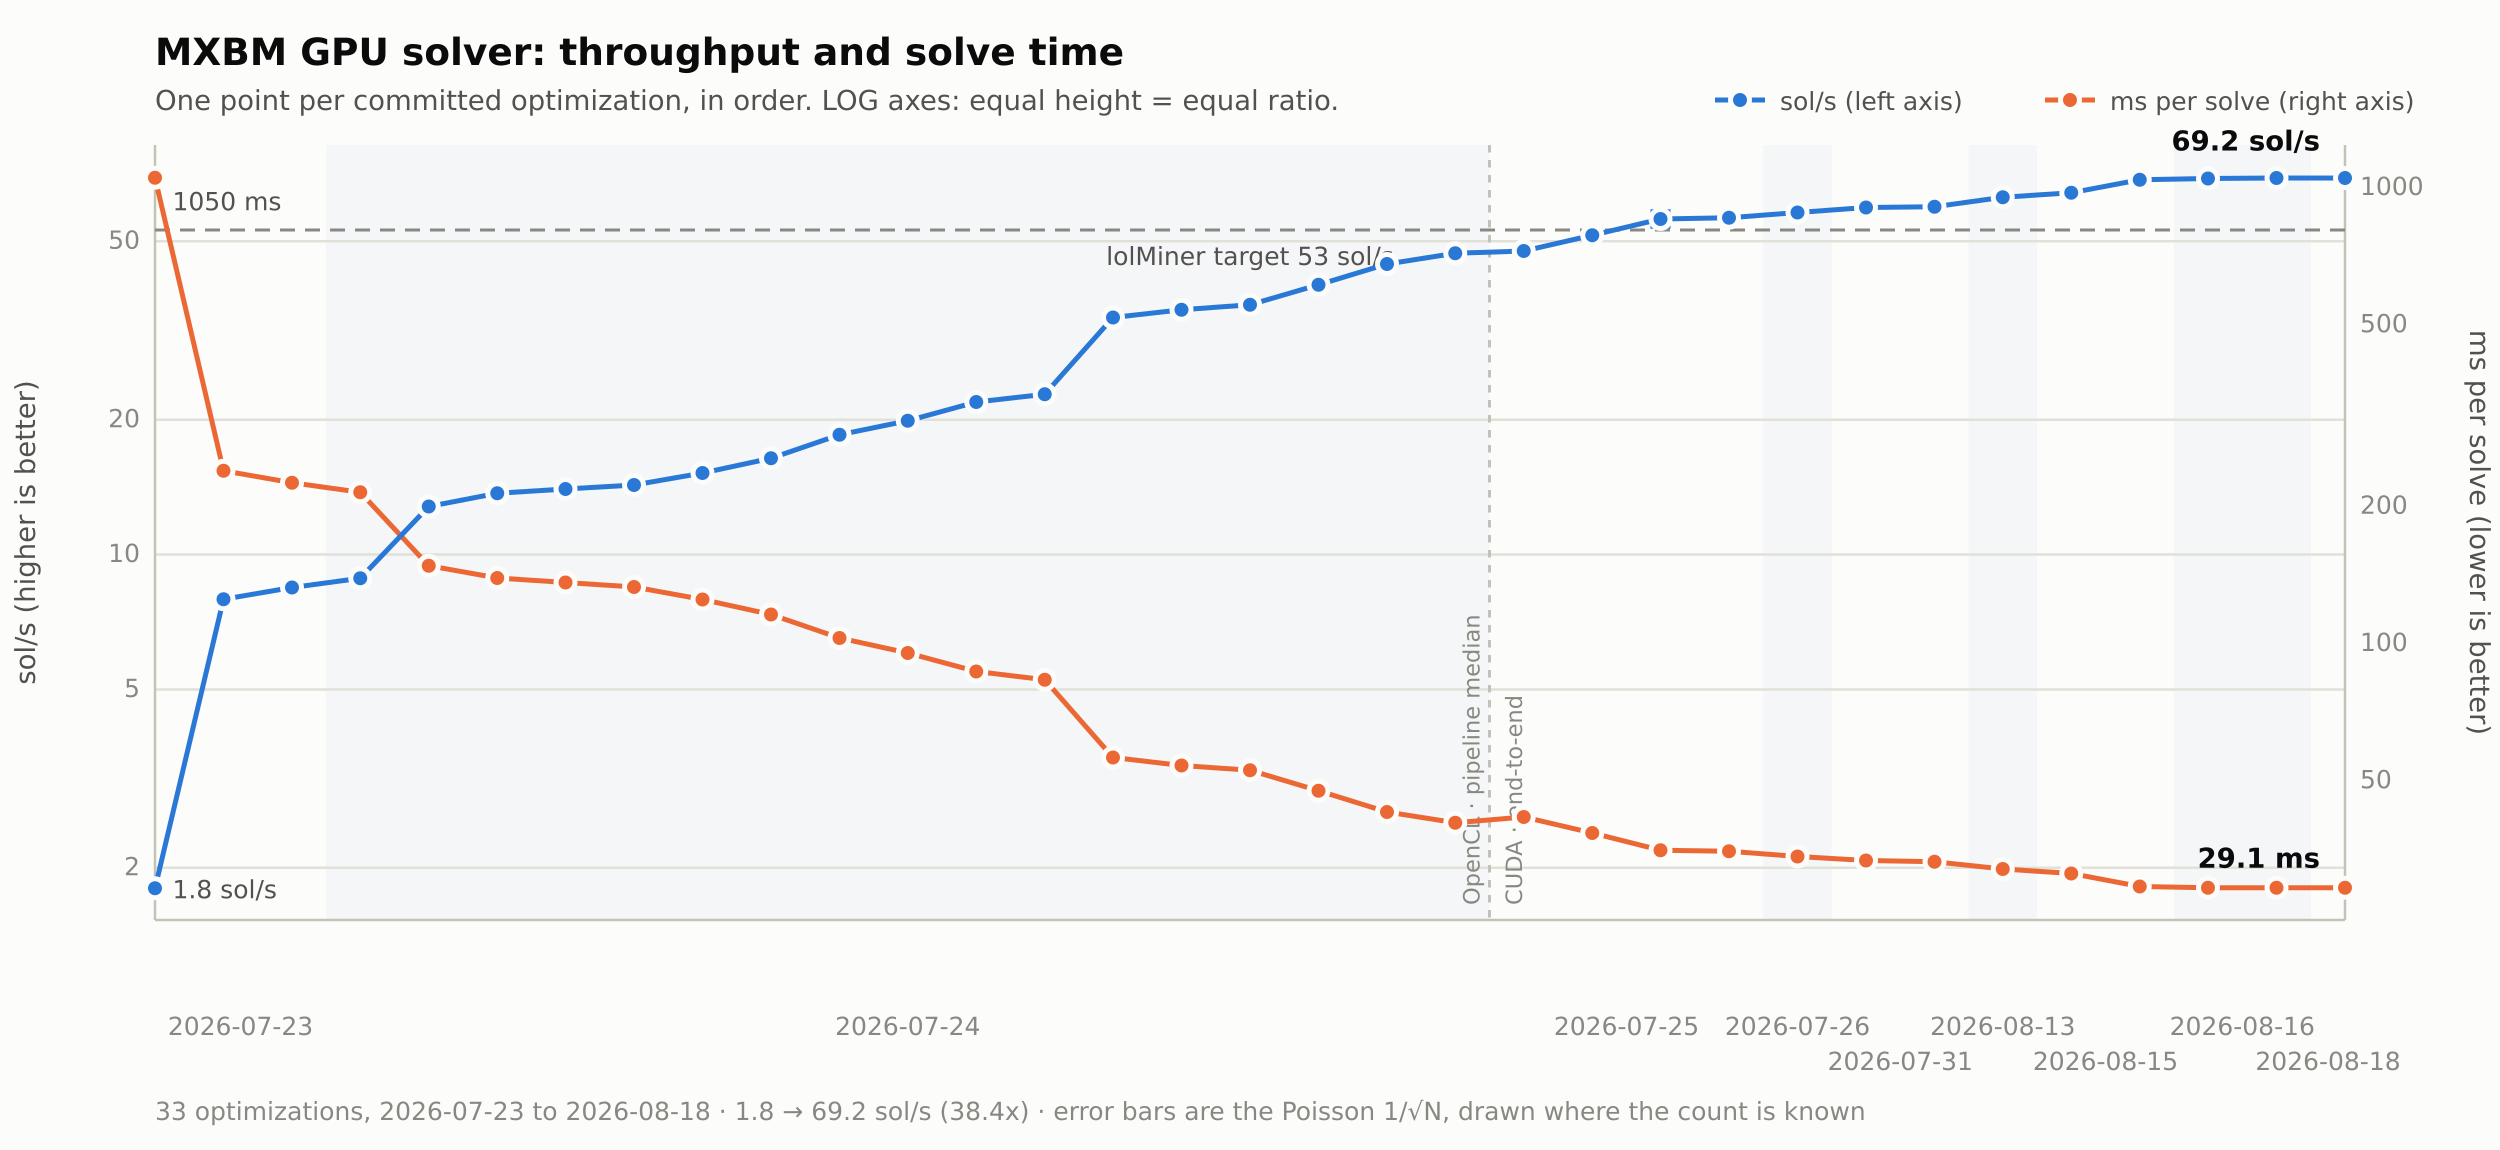
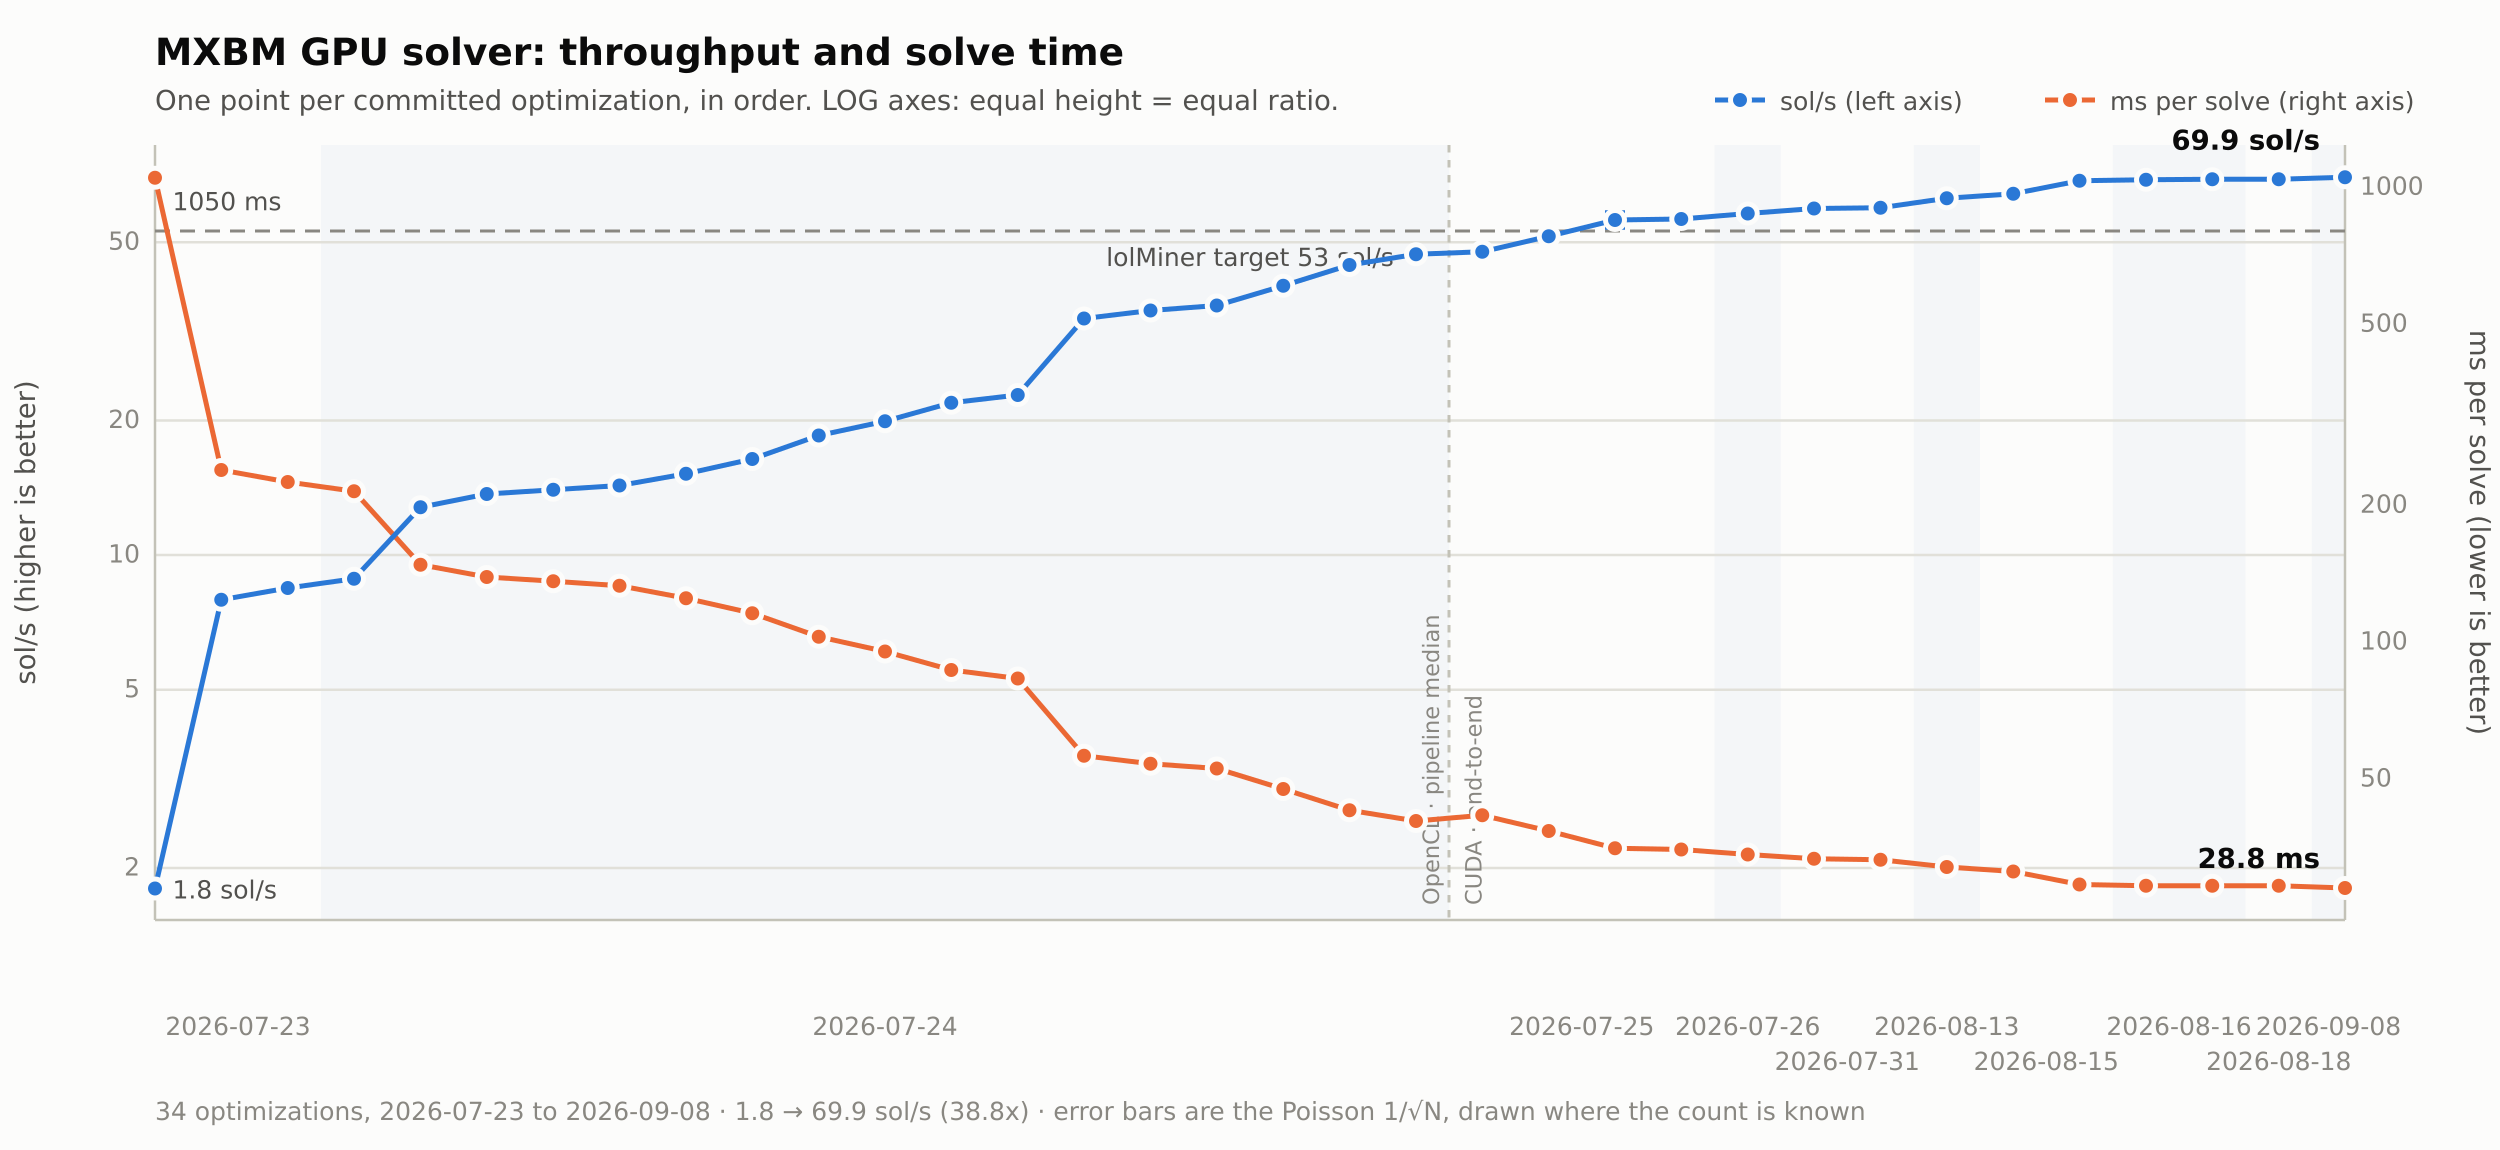
<svg xmlns="http://www.w3.org/2000/svg" width="1000" height="460" viewBox="0 0 1000 460" font-family="DejaVu Sans, Helvetica, Arial, sans-serif">
  <rect width="1000" height="460" fill="#fcfcfb" />
  <text x="62" y="26" font-size="15" font-weight="bold" fill="#0b0b0b">MXBM GPU solver: throughput and solve time</text>
  <text x="62" y="44" font-size="11" fill="#52514e">One point per committed optimization, in order. LOG axes: equal height = equal ratio.</text>
  <line x1="686" y1="40" x2="706" y2="40" stroke="#2a78d6" stroke-width="2" />
  <circle cx="696" cy="40" r="4.8" fill="#fcfcfb" />
  <circle cx="696" cy="40" r="2.8" fill="#2a78d6" />
  <text x="712" y="44" font-size="10" fill="#52514e">sol/s (left axis)</text>
  <line x1="818" y1="40" x2="838" y2="40" stroke="#eb6834" stroke-width="2" />
  <circle cx="828" cy="40" r="4.8" fill="#fcfcfb" />
  <circle cx="828" cy="40" r="2.8" fill="#eb6834" />
  <text x="844" y="44" font-size="10" fill="#52514e">ms per solve (right axis)</text>
-   <text x="96.2" y="414" font-size="10" fill="#898781" text-anchor="middle">2026-07-23</text>
-   <rect x="130.4" y="58" width="465.4" height="310" fill="#f4f6f8" />
-   <text x="363.1" y="414" font-size="10" fill="#898781" text-anchor="middle">2026-07-24</text>
-   <text x="650.6" y="414" font-size="10" fill="#898781" text-anchor="middle">2026-07-25</text>
-   <rect x="705.3" y="58" width="27.4" height="310" fill="#f4f6f8" />
-   <text x="719" y="414" font-size="10" fill="#898781" text-anchor="middle">2026-07-26</text>
-   <text x="760.1" y="428" font-size="10" fill="#898781" text-anchor="middle">2026-07-31</text>
-   <rect x="787.4" y="58" width="27.4" height="310" fill="#f4f6f8" />
-   <text x="801.1" y="414" font-size="10" fill="#898781" text-anchor="middle">2026-08-13</text>
-   <text x="842.2" y="428" font-size="10" fill="#898781" text-anchor="middle">2026-08-15</text>
-   <rect x="869.6" y="58" width="54.8" height="310" fill="#f4f6f8" />
-   <text x="896.9" y="414" font-size="10" fill="#898781" text-anchor="middle">2026-08-16</text>
-   <text x="931.2" y="428" font-size="10" fill="#898781" text-anchor="middle">2026-08-18</text>
-   <line x1="62" y1="347.1" x2="938" y2="347.1" stroke="#e1e0d9" stroke-width="1" />
-   <text x="56" y="350.1" font-size="10" fill="#898781" text-anchor="end">2</text>
-   <line x1="62" y1="275.8" x2="938" y2="275.8" stroke="#e1e0d9" stroke-width="1" />
-   <text x="56" y="278.8" font-size="10" fill="#898781" text-anchor="end">5</text>
-   <line x1="62" y1="221.8" x2="938" y2="221.8" stroke="#e1e0d9" stroke-width="1" />
-   <text x="56" y="224.8" font-size="10" fill="#898781" text-anchor="end">10</text>
-   <line x1="62" y1="167.9" x2="938" y2="167.9" stroke="#e1e0d9" stroke-width="1" />
-   <text x="56" y="170.9" font-size="10" fill="#898781" text-anchor="end">20</text>
-   <line x1="62" y1="96.5" x2="938" y2="96.5" stroke="#e1e0d9" stroke-width="1" />
-   <text x="56" y="99.5" font-size="10" fill="#898781" text-anchor="end">50</text>
-   <text x="944" y="315.3" font-size="10" fill="#898781" text-anchor="start">50</text>
-   <text x="944" y="260.4" font-size="10" fill="#898781" text-anchor="start">100</text>
-   <text x="944" y="205.5" font-size="10" fill="#898781" text-anchor="start">200</text>
-   <text x="944" y="132.9" font-size="10" fill="#898781" text-anchor="start">500</text>
-   <text x="944" y="78.0" font-size="10" fill="#898781" text-anchor="start">1000</text>
+   <text x="95.2" y="414" font-size="10" fill="#898781" text-anchor="middle">2026-07-23</text>
+   <rect x="128.4" y="58" width="451.3" height="310" fill="#f4f6f8" />
+   <text x="354" y="414" font-size="10" fill="#898781" text-anchor="middle">2026-07-24</text>
+   <text x="632.7" y="414" font-size="10" fill="#898781" text-anchor="middle">2026-07-25</text>
+   <rect x="685.8" y="58" width="26.5" height="310" fill="#f4f6f8" />
+   <text x="699.1" y="414" font-size="10" fill="#898781" text-anchor="middle">2026-07-26</text>
+   <text x="738.9" y="428" font-size="10" fill="#898781" text-anchor="middle">2026-07-31</text>
+   <rect x="765.5" y="58" width="26.5" height="310" fill="#f4f6f8" />
+   <text x="778.7" y="414" font-size="10" fill="#898781" text-anchor="middle">2026-08-13</text>
+   <text x="818.5" y="428" font-size="10" fill="#898781" text-anchor="middle">2026-08-15</text>
+   <rect x="845.1" y="58" width="53.1" height="310" fill="#f4f6f8" />
+   <text x="871.6" y="414" font-size="10" fill="#898781" text-anchor="middle">2026-08-16</text>
+   <text x="911.5" y="428" font-size="10" fill="#898781" text-anchor="middle">2026-08-18</text>
+   <rect x="924.7" y="58" width="13.3" height="310" fill="#f4f6f8" />
+   <text x="931.4" y="414" font-size="10" fill="#898781" text-anchor="middle">2026-09-08</text>
+   <line x1="62" y1="347.2" x2="938" y2="347.2" stroke="#e1e0d9" stroke-width="1" />
+   <text x="56" y="350.2" font-size="10" fill="#898781" text-anchor="end">2</text>
+   <line x1="62" y1="275.9" x2="938" y2="275.9" stroke="#e1e0d9" stroke-width="1" />
+   <text x="56" y="278.9" font-size="10" fill="#898781" text-anchor="end">5</text>
+   <line x1="62" y1="222.0" x2="938" y2="222.0" stroke="#e1e0d9" stroke-width="1" />
+   <text x="56" y="225.0" font-size="10" fill="#898781" text-anchor="end">10</text>
+   <line x1="62" y1="168.2" x2="938" y2="168.2" stroke="#e1e0d9" stroke-width="1" />
+   <text x="56" y="171.2" font-size="10" fill="#898781" text-anchor="end">20</text>
+   <line x1="62" y1="96.9" x2="938" y2="96.9" stroke="#e1e0d9" stroke-width="1" />
+   <text x="56" y="99.9" font-size="10" fill="#898781" text-anchor="end">50</text>
+   <text x="944" y="314.6" font-size="10" fill="#898781" text-anchor="start">50</text>
+   <text x="944" y="259.8" font-size="10" fill="#898781" text-anchor="start">100</text>
+   <text x="944" y="205.1" font-size="10" fill="#898781" text-anchor="start">200</text>
+   <text x="944" y="132.7" font-size="10" fill="#898781" text-anchor="start">500</text>
+   <text x="944" y="77.9" font-size="10" fill="#898781" text-anchor="start">1000</text>
  <line x1="62" y1="58" x2="62" y2="368" stroke="#c3c2b7" stroke-width="1" />
  <line x1="938" y1="58" x2="938" y2="368" stroke="#c3c2b7" stroke-width="1" />
  <line x1="62" y1="368" x2="938" y2="368" stroke="#c3c2b7" stroke-width="1" />
  <text x="14" y="213" font-size="11" fill="#52514e" text-anchor="middle" transform="rotate(-90 14 213)">sol/s  (higher is better)</text>
  <text x="988" y="213" font-size="11" fill="#52514e" text-anchor="middle" transform="rotate(90 988 213)">ms per solve  (lower is better)</text>
-   <line x1="62" y1="92.0" x2="938" y2="92.0" stroke="#898781" stroke-width="1.2" stroke-dasharray="6 4" />
-   <text x="500" y="106.0" font-size="10" fill="#52514e" text-anchor="middle">lolMiner target 53 sol/s</text>
-   <line x1="595.8" y1="58" x2="595.8" y2="368" stroke="#c3c2b7" stroke-width="1.2" stroke-dasharray="3 3" />
-   <text x="591.8" y="362" font-size="9" fill="#898781" text-anchor="start" transform="rotate(-90 591.8 362)">OpenCL · pipeline median</text>
-   <text x="608.8" y="362" font-size="9" fill="#898781" text-anchor="start" transform="rotate(-90 608.8 362)">CUDA · end-to-end</text>
-   <line x1="664.2" y1="84.4" x2="664.2" y2="90.8" stroke="#2a78d6" stroke-width="1.4" />
-   <line x1="660.2" y1="84.4" x2="668.2" y2="84.4" stroke="#2a78d6" stroke-width="1.4" />
-   <line x1="660.2" y1="90.8" x2="668.2" y2="90.8" stroke="#2a78d6" stroke-width="1.4" />
-   <line x1="719" y1="84.4" x2="719" y2="85.5" stroke="#2a78d6" stroke-width="1.4" />
-   <line x1="715" y1="84.4" x2="723" y2="84.4" stroke="#2a78d6" stroke-width="1.4" />
-   <line x1="715" y1="85.5" x2="723" y2="85.5" stroke="#2a78d6" stroke-width="1.4" />
-   <line x1="801.1" y1="78.5" x2="801.1" y2="79.3" stroke="#2a78d6" stroke-width="1.4" />
-   <line x1="797.1" y1="78.5" x2="805.1" y2="78.5" stroke="#2a78d6" stroke-width="1.4" />
-   <line x1="797.1" y1="79.3" x2="805.1" y2="79.3" stroke="#2a78d6" stroke-width="1.4" />
-   <line x1="828.5" y1="76.7" x2="828.5" y2="77.4" stroke="#2a78d6" stroke-width="1.4" />
-   <line x1="824.5" y1="76.7" x2="832.5" y2="76.7" stroke="#2a78d6" stroke-width="1.4" />
-   <line x1="824.5" y1="77.4" x2="832.5" y2="77.4" stroke="#2a78d6" stroke-width="1.4" />
-   <line x1="855.9" y1="71.6" x2="855.9" y2="72.2" stroke="#2a78d6" stroke-width="1.4" />
-   <line x1="851.9" y1="71.6" x2="859.9" y2="71.6" stroke="#2a78d6" stroke-width="1.4" />
-   <line x1="851.9" y1="72.2" x2="859.9" y2="72.2" stroke="#2a78d6" stroke-width="1.4" />
-   <line x1="883.2" y1="71.1" x2="883.2" y2="71.8" stroke="#2a78d6" stroke-width="1.4" />
-   <line x1="879.2" y1="71.1" x2="887.2" y2="71.1" stroke="#2a78d6" stroke-width="1.4" />
-   <line x1="879.2" y1="71.8" x2="887.2" y2="71.8" stroke="#2a78d6" stroke-width="1.4" />
-   <line x1="910.6" y1="70.9" x2="910.6" y2="71.6" stroke="#2a78d6" stroke-width="1.4" />
-   <line x1="906.6" y1="70.9" x2="914.6" y2="70.9" stroke="#2a78d6" stroke-width="1.4" />
-   <line x1="906.6" y1="71.6" x2="914.6" y2="71.6" stroke="#2a78d6" stroke-width="1.4" />
-   <line x1="938" y1="70.9" x2="938" y2="71.6" stroke="#2a78d6" stroke-width="1.4" />
-   <line x1="934" y1="70.9" x2="942" y2="70.9" stroke="#2a78d6" stroke-width="1.4" />
-   <line x1="934" y1="71.6" x2="942" y2="71.6" stroke="#2a78d6" stroke-width="1.4" />
-   <polyline points="62,71.1 89.4,188.3 116.8,193.1 144.1,196.9 171.5,226.3 198.9,231.2 226.2,233.0 253.6,234.8 281,239.8 308.4,245.8 335.8,255.2 363.1,261.2 390.5,268.6 417.9,271.9 445.2,303.0 472.6,306.2 500,308.1 527.4,316.3 554.8,324.8 582.1,329.1 609.5,326.8 636.9,333.2 664.2,340.1 691.6,340.5 719,342.6 746.4,344.2 773.8,344.7 801.1,347.6 828.5,349.4 855.9,354.6 883.2,355.1 910.6,355.1 938,355.1" fill="none" stroke="#eb6834" stroke-width="2" stroke-linejoin="round" stroke-linecap="round" />
+   <line x1="62" y1="92.4" x2="938" y2="92.4" stroke="#898781" stroke-width="1.2" stroke-dasharray="6 4" />
+   <text x="500" y="106.4" font-size="10" fill="#52514e" text-anchor="middle">lolMiner target 53 sol/s</text>
+   <line x1="579.6" y1="58" x2="579.6" y2="368" stroke="#c3c2b7" stroke-width="1.2" stroke-dasharray="3 3" />
+   <text x="575.6" y="362" font-size="9" fill="#898781" text-anchor="start" transform="rotate(-90 575.6 362)">OpenCL · pipeline median</text>
+   <text x="592.6" y="362" font-size="9" fill="#898781" text-anchor="start" transform="rotate(-90 592.6 362)">CUDA · end-to-end</text>
+   <line x1="646" y1="84.8" x2="646" y2="91.2" stroke="#2a78d6" stroke-width="1.4" />
+   <line x1="642" y1="84.8" x2="650" y2="84.8" stroke="#2a78d6" stroke-width="1.4" />
+   <line x1="642" y1="91.2" x2="650" y2="91.2" stroke="#2a78d6" stroke-width="1.4" />
+   <line x1="699.1" y1="84.8" x2="699.1" y2="85.9" stroke="#2a78d6" stroke-width="1.4" />
+   <line x1="695.1" y1="84.8" x2="703.1" y2="84.8" stroke="#2a78d6" stroke-width="1.4" />
+   <line x1="695.1" y1="85.9" x2="703.1" y2="85.9" stroke="#2a78d6" stroke-width="1.4" />
+   <line x1="778.7" y1="78.9" x2="778.7" y2="79.7" stroke="#2a78d6" stroke-width="1.4" />
+   <line x1="774.7" y1="78.9" x2="782.7" y2="78.9" stroke="#2a78d6" stroke-width="1.4" />
+   <line x1="774.7" y1="79.7" x2="782.7" y2="79.7" stroke="#2a78d6" stroke-width="1.4" />
+   <line x1="805.3" y1="77.1" x2="805.3" y2="77.8" stroke="#2a78d6" stroke-width="1.4" />
+   <line x1="801.3" y1="77.1" x2="809.3" y2="77.1" stroke="#2a78d6" stroke-width="1.4" />
+   <line x1="801.3" y1="77.8" x2="809.3" y2="77.8" stroke="#2a78d6" stroke-width="1.4" />
+   <line x1="831.8" y1="72.0" x2="831.8" y2="72.7" stroke="#2a78d6" stroke-width="1.4" />
+   <line x1="827.8" y1="72.0" x2="835.8" y2="72.0" stroke="#2a78d6" stroke-width="1.4" />
+   <line x1="827.8" y1="72.7" x2="835.8" y2="72.7" stroke="#2a78d6" stroke-width="1.4" />
+   <line x1="858.4" y1="71.5" x2="858.4" y2="72.2" stroke="#2a78d6" stroke-width="1.4" />
+   <line x1="854.4" y1="71.5" x2="862.4" y2="71.5" stroke="#2a78d6" stroke-width="1.4" />
+   <line x1="854.4" y1="72.2" x2="862.4" y2="72.2" stroke="#2a78d6" stroke-width="1.4" />
+   <line x1="884.9" y1="71.3" x2="884.9" y2="72.0" stroke="#2a78d6" stroke-width="1.4" />
+   <line x1="880.9" y1="71.3" x2="888.9" y2="71.3" stroke="#2a78d6" stroke-width="1.4" />
+   <line x1="880.9" y1="72.0" x2="888.9" y2="72.0" stroke="#2a78d6" stroke-width="1.4" />
+   <line x1="911.5" y1="71.3" x2="911.5" y2="72.0" stroke="#2a78d6" stroke-width="1.4" />
+   <line x1="907.5" y1="71.3" x2="915.5" y2="71.3" stroke="#2a78d6" stroke-width="1.4" />
+   <line x1="907.5" y1="72.0" x2="915.5" y2="72.0" stroke="#2a78d6" stroke-width="1.4" />
+   <polyline points="62,71.1 88.5,188.0 115.1,192.8 141.6,196.5 168.2,225.9 194.7,230.8 221.3,232.5 247.8,234.3 274.4,239.3 300.9,245.3 327.5,254.7 354,260.6 380.5,268.0 407.1,271.4 433.6,302.3 460.2,305.5 486.7,307.4 513.3,315.6 539.8,324.1 566.4,328.4 592.9,326.1 619.5,332.4 646,339.3 672.5,339.8 699.1,341.8 725.6,343.5 752.2,343.9 778.7,346.8 805.3,348.6 831.8,353.8 858.4,354.3 884.9,354.3 911.5,354.3 938,355.2" fill="none" stroke="#eb6834" stroke-width="2" stroke-linejoin="round" stroke-linecap="round" />
  <circle cx="62" cy="71.1" r="4.8" fill="#fcfcfb" />
  <circle cx="62" cy="71.1" r="2.8" fill="#eb6834" />
-   <circle cx="89.4" cy="188.3" r="4.8" fill="#fcfcfb" />
-   <circle cx="89.4" cy="188.3" r="2.8" fill="#eb6834" />
-   <circle cx="116.8" cy="193.1" r="4.8" fill="#fcfcfb" />
-   <circle cx="116.8" cy="193.1" r="2.8" fill="#eb6834" />
-   <circle cx="144.1" cy="196.9" r="4.8" fill="#fcfcfb" />
-   <circle cx="144.1" cy="196.9" r="2.8" fill="#eb6834" />
-   <circle cx="171.5" cy="226.3" r="4.8" fill="#fcfcfb" />
-   <circle cx="171.5" cy="226.3" r="2.8" fill="#eb6834" />
-   <circle cx="198.9" cy="231.2" r="4.8" fill="#fcfcfb" />
-   <circle cx="198.9" cy="231.2" r="2.8" fill="#eb6834" />
-   <circle cx="226.2" cy="233.0" r="4.8" fill="#fcfcfb" />
-   <circle cx="226.2" cy="233.0" r="2.8" fill="#eb6834" />
-   <circle cx="253.6" cy="234.8" r="4.8" fill="#fcfcfb" />
-   <circle cx="253.6" cy="234.8" r="2.8" fill="#eb6834" />
-   <circle cx="281" cy="239.8" r="4.8" fill="#fcfcfb" />
-   <circle cx="281" cy="239.8" r="2.8" fill="#eb6834" />
-   <circle cx="308.4" cy="245.8" r="4.8" fill="#fcfcfb" />
-   <circle cx="308.4" cy="245.8" r="2.8" fill="#eb6834" />
-   <circle cx="335.8" cy="255.2" r="4.8" fill="#fcfcfb" />
-   <circle cx="335.8" cy="255.2" r="2.8" fill="#eb6834" />
-   <circle cx="363.1" cy="261.2" r="4.8" fill="#fcfcfb" />
-   <circle cx="363.1" cy="261.2" r="2.8" fill="#eb6834" />
-   <circle cx="390.5" cy="268.6" r="4.8" fill="#fcfcfb" />
-   <circle cx="390.5" cy="268.6" r="2.8" fill="#eb6834" />
-   <circle cx="417.9" cy="271.9" r="4.8" fill="#fcfcfb" />
-   <circle cx="417.9" cy="271.9" r="2.8" fill="#eb6834" />
-   <circle cx="445.2" cy="303.0" r="4.8" fill="#fcfcfb" />
-   <circle cx="445.2" cy="303.0" r="2.8" fill="#eb6834" />
-   <circle cx="472.6" cy="306.2" r="4.8" fill="#fcfcfb" />
-   <circle cx="472.6" cy="306.2" r="2.8" fill="#eb6834" />
-   <circle cx="500" cy="308.1" r="4.8" fill="#fcfcfb" />
-   <circle cx="500" cy="308.1" r="2.8" fill="#eb6834" />
-   <circle cx="527.4" cy="316.3" r="4.8" fill="#fcfcfb" />
-   <circle cx="527.4" cy="316.3" r="2.8" fill="#eb6834" />
-   <circle cx="554.8" cy="324.8" r="4.8" fill="#fcfcfb" />
-   <circle cx="554.8" cy="324.8" r="2.8" fill="#eb6834" />
-   <circle cx="582.1" cy="329.1" r="4.8" fill="#fcfcfb" />
-   <circle cx="582.1" cy="329.1" r="2.8" fill="#eb6834" />
-   <circle cx="609.5" cy="326.8" r="4.8" fill="#fcfcfb" />
-   <circle cx="609.5" cy="326.8" r="2.8" fill="#eb6834" />
-   <circle cx="636.9" cy="333.2" r="4.8" fill="#fcfcfb" />
-   <circle cx="636.9" cy="333.2" r="2.8" fill="#eb6834" />
-   <circle cx="664.2" cy="340.1" r="4.8" fill="#fcfcfb" />
-   <circle cx="664.2" cy="340.1" r="2.8" fill="#eb6834" />
-   <circle cx="691.6" cy="340.5" r="4.8" fill="#fcfcfb" />
-   <circle cx="691.6" cy="340.5" r="2.8" fill="#eb6834" />
-   <circle cx="719" cy="342.6" r="4.8" fill="#fcfcfb" />
-   <circle cx="719" cy="342.6" r="2.8" fill="#eb6834" />
-   <circle cx="746.4" cy="344.2" r="4.8" fill="#fcfcfb" />
-   <circle cx="746.4" cy="344.2" r="2.8" fill="#eb6834" />
-   <circle cx="773.8" cy="344.7" r="4.8" fill="#fcfcfb" />
-   <circle cx="773.8" cy="344.7" r="2.8" fill="#eb6834" />
-   <circle cx="801.1" cy="347.6" r="4.8" fill="#fcfcfb" />
-   <circle cx="801.1" cy="347.6" r="2.8" fill="#eb6834" />
-   <circle cx="828.5" cy="349.4" r="4.8" fill="#fcfcfb" />
-   <circle cx="828.5" cy="349.4" r="2.8" fill="#eb6834" />
-   <circle cx="855.9" cy="354.6" r="4.8" fill="#fcfcfb" />
-   <circle cx="855.9" cy="354.6" r="2.8" fill="#eb6834" />
-   <circle cx="883.2" cy="355.1" r="4.8" fill="#fcfcfb" />
-   <circle cx="883.2" cy="355.1" r="2.8" fill="#eb6834" />
-   <circle cx="910.6" cy="355.1" r="4.8" fill="#fcfcfb" />
-   <circle cx="910.6" cy="355.1" r="2.8" fill="#eb6834" />
-   <circle cx="938" cy="355.1" r="4.8" fill="#fcfcfb" />
-   <circle cx="938" cy="355.1" r="2.8" fill="#eb6834" />
-   <polyline points="62,355.3 89.4,239.7 116.8,235.0 144.1,231.3 171.5,202.6 198.9,197.3 226.2,195.6 253.6,194.0 281,189.2 308.4,183.3 335.8,173.9 363.1,168.3 390.5,160.8 417.9,157.7 445.2,127.0 472.6,123.9 500,121.9 527.4,113.9 554.8,105.6 582.1,101.3 609.5,100.4 636.9,94.1 664.2,87.6 691.6,87.1 719,85.0 746.4,83.0 773.8,82.7 801.1,78.9 828.5,77.1 855.9,71.9 883.2,71.4 910.6,71.2 938,71.2" fill="none" stroke="#2a78d6" stroke-width="2" stroke-linejoin="round" stroke-linecap="round" />
-   <circle cx="62" cy="355.3" r="4.8" fill="#fcfcfb" />
-   <circle cx="62" cy="355.3" r="2.8" fill="#2a78d6" />
-   <circle cx="89.4" cy="239.7" r="4.8" fill="#fcfcfb" />
-   <circle cx="89.4" cy="239.7" r="2.8" fill="#2a78d6" />
-   <circle cx="116.8" cy="235.0" r="4.8" fill="#fcfcfb" />
-   <circle cx="116.8" cy="235.0" r="2.8" fill="#2a78d6" />
-   <circle cx="144.1" cy="231.3" r="4.8" fill="#fcfcfb" />
-   <circle cx="144.1" cy="231.3" r="2.8" fill="#2a78d6" />
-   <circle cx="171.5" cy="202.6" r="4.8" fill="#fcfcfb" />
-   <circle cx="171.5" cy="202.6" r="2.8" fill="#2a78d6" />
-   <circle cx="198.9" cy="197.3" r="4.8" fill="#fcfcfb" />
-   <circle cx="198.9" cy="197.3" r="2.8" fill="#2a78d6" />
-   <circle cx="226.2" cy="195.6" r="4.8" fill="#fcfcfb" />
-   <circle cx="226.2" cy="195.6" r="2.8" fill="#2a78d6" />
-   <circle cx="253.6" cy="194.0" r="4.8" fill="#fcfcfb" />
-   <circle cx="253.6" cy="194.0" r="2.8" fill="#2a78d6" />
-   <circle cx="281" cy="189.2" r="4.8" fill="#fcfcfb" />
-   <circle cx="281" cy="189.2" r="2.8" fill="#2a78d6" />
-   <circle cx="308.4" cy="183.3" r="4.8" fill="#fcfcfb" />
-   <circle cx="308.4" cy="183.3" r="2.8" fill="#2a78d6" />
-   <circle cx="335.8" cy="173.9" r="4.8" fill="#fcfcfb" />
-   <circle cx="335.8" cy="173.9" r="2.8" fill="#2a78d6" />
-   <circle cx="363.1" cy="168.3" r="4.8" fill="#fcfcfb" />
-   <circle cx="363.1" cy="168.3" r="2.8" fill="#2a78d6" />
-   <circle cx="390.5" cy="160.8" r="4.8" fill="#fcfcfb" />
-   <circle cx="390.5" cy="160.8" r="2.8" fill="#2a78d6" />
-   <circle cx="417.9" cy="157.7" r="4.8" fill="#fcfcfb" />
-   <circle cx="417.9" cy="157.7" r="2.8" fill="#2a78d6" />
-   <circle cx="445.2" cy="127.0" r="4.8" fill="#fcfcfb" />
-   <circle cx="445.2" cy="127.0" r="2.8" fill="#2a78d6" />
-   <circle cx="472.6" cy="123.9" r="4.8" fill="#fcfcfb" />
-   <circle cx="472.6" cy="123.9" r="2.8" fill="#2a78d6" />
-   <circle cx="500" cy="121.9" r="4.8" fill="#fcfcfb" />
-   <circle cx="500" cy="121.9" r="2.8" fill="#2a78d6" />
-   <circle cx="527.4" cy="113.9" r="4.8" fill="#fcfcfb" />
-   <circle cx="527.4" cy="113.9" r="2.8" fill="#2a78d6" />
-   <circle cx="554.8" cy="105.6" r="4.8" fill="#fcfcfb" />
-   <circle cx="554.8" cy="105.6" r="2.8" fill="#2a78d6" />
-   <circle cx="582.1" cy="101.3" r="4.8" fill="#fcfcfb" />
-   <circle cx="582.1" cy="101.3" r="2.8" fill="#2a78d6" />
-   <circle cx="609.5" cy="100.4" r="4.8" fill="#fcfcfb" />
-   <circle cx="609.5" cy="100.4" r="2.8" fill="#2a78d6" />
-   <circle cx="636.9" cy="94.1" r="4.8" fill="#fcfcfb" />
-   <circle cx="636.9" cy="94.1" r="2.8" fill="#2a78d6" />
-   <circle cx="664.2" cy="87.6" r="4.8" fill="#fcfcfb" />
-   <circle cx="664.2" cy="87.6" r="2.8" fill="#2a78d6" />
-   <circle cx="691.6" cy="87.1" r="4.8" fill="#fcfcfb" />
-   <circle cx="691.6" cy="87.1" r="2.8" fill="#2a78d6" />
-   <circle cx="719" cy="85.0" r="4.8" fill="#fcfcfb" />
-   <circle cx="719" cy="85.0" r="2.8" fill="#2a78d6" />
-   <circle cx="746.4" cy="83.0" r="4.8" fill="#fcfcfb" />
-   <circle cx="746.4" cy="83.0" r="2.8" fill="#2a78d6" />
-   <circle cx="773.8" cy="82.7" r="4.8" fill="#fcfcfb" />
-   <circle cx="773.8" cy="82.7" r="2.8" fill="#2a78d6" />
-   <circle cx="801.1" cy="78.9" r="4.8" fill="#fcfcfb" />
-   <circle cx="801.1" cy="78.9" r="2.8" fill="#2a78d6" />
-   <circle cx="828.5" cy="77.1" r="4.8" fill="#fcfcfb" />
-   <circle cx="828.5" cy="77.1" r="2.8" fill="#2a78d6" />
-   <circle cx="855.9" cy="71.9" r="4.8" fill="#fcfcfb" />
-   <circle cx="855.9" cy="71.9" r="2.8" fill="#2a78d6" />
-   <circle cx="883.2" cy="71.4" r="4.8" fill="#fcfcfb" />
-   <circle cx="883.2" cy="71.4" r="2.8" fill="#2a78d6" />
-   <circle cx="910.6" cy="71.2" r="4.8" fill="#fcfcfb" />
-   <circle cx="910.6" cy="71.2" r="2.8" fill="#2a78d6" />
-   <circle cx="938" cy="71.2" r="4.8" fill="#fcfcfb" />
-   <circle cx="938" cy="71.2" r="2.8" fill="#2a78d6" />
-   <text x="928" y="60.2" font-size="11" font-weight="bold" fill="#0b0b0b" text-anchor="end">69.2 sol/s</text>
-   <text x="928" y="347.1" font-size="11" font-weight="bold" fill="#0b0b0b" text-anchor="end">29.1 ms</text>
-   <text x="69" y="359.3" font-size="10" fill="#52514e">1.8 sol/s</text>
+   <circle cx="88.5" cy="188.0" r="4.8" fill="#fcfcfb" />
+   <circle cx="88.5" cy="188.0" r="2.8" fill="#eb6834" />
+   <circle cx="115.1" cy="192.8" r="4.8" fill="#fcfcfb" />
+   <circle cx="115.1" cy="192.8" r="2.8" fill="#eb6834" />
+   <circle cx="141.6" cy="196.5" r="4.8" fill="#fcfcfb" />
+   <circle cx="141.6" cy="196.5" r="2.8" fill="#eb6834" />
+   <circle cx="168.2" cy="225.9" r="4.8" fill="#fcfcfb" />
+   <circle cx="168.2" cy="225.9" r="2.8" fill="#eb6834" />
+   <circle cx="194.7" cy="230.8" r="4.8" fill="#fcfcfb" />
+   <circle cx="194.7" cy="230.8" r="2.8" fill="#eb6834" />
+   <circle cx="221.3" cy="232.5" r="4.8" fill="#fcfcfb" />
+   <circle cx="221.3" cy="232.5" r="2.8" fill="#eb6834" />
+   <circle cx="247.8" cy="234.3" r="4.8" fill="#fcfcfb" />
+   <circle cx="247.8" cy="234.3" r="2.8" fill="#eb6834" />
+   <circle cx="274.4" cy="239.3" r="4.8" fill="#fcfcfb" />
+   <circle cx="274.4" cy="239.3" r="2.8" fill="#eb6834" />
+   <circle cx="300.9" cy="245.3" r="4.8" fill="#fcfcfb" />
+   <circle cx="300.9" cy="245.3" r="2.8" fill="#eb6834" />
+   <circle cx="327.5" cy="254.7" r="4.8" fill="#fcfcfb" />
+   <circle cx="327.5" cy="254.7" r="2.8" fill="#eb6834" />
+   <circle cx="354" cy="260.6" r="4.8" fill="#fcfcfb" />
+   <circle cx="354" cy="260.6" r="2.8" fill="#eb6834" />
+   <circle cx="380.5" cy="268.0" r="4.8" fill="#fcfcfb" />
+   <circle cx="380.5" cy="268.0" r="2.8" fill="#eb6834" />
+   <circle cx="407.1" cy="271.4" r="4.8" fill="#fcfcfb" />
+   <circle cx="407.1" cy="271.4" r="2.8" fill="#eb6834" />
+   <circle cx="433.6" cy="302.3" r="4.8" fill="#fcfcfb" />
+   <circle cx="433.6" cy="302.3" r="2.8" fill="#eb6834" />
+   <circle cx="460.2" cy="305.5" r="4.8" fill="#fcfcfb" />
+   <circle cx="460.2" cy="305.5" r="2.8" fill="#eb6834" />
+   <circle cx="486.7" cy="307.4" r="4.8" fill="#fcfcfb" />
+   <circle cx="486.7" cy="307.4" r="2.8" fill="#eb6834" />
+   <circle cx="513.3" cy="315.6" r="4.8" fill="#fcfcfb" />
+   <circle cx="513.3" cy="315.6" r="2.8" fill="#eb6834" />
+   <circle cx="539.8" cy="324.1" r="4.8" fill="#fcfcfb" />
+   <circle cx="539.8" cy="324.1" r="2.8" fill="#eb6834" />
+   <circle cx="566.4" cy="328.4" r="4.8" fill="#fcfcfb" />
+   <circle cx="566.4" cy="328.4" r="2.8" fill="#eb6834" />
+   <circle cx="592.9" cy="326.1" r="4.8" fill="#fcfcfb" />
+   <circle cx="592.9" cy="326.1" r="2.8" fill="#eb6834" />
+   <circle cx="619.5" cy="332.4" r="4.8" fill="#fcfcfb" />
+   <circle cx="619.5" cy="332.4" r="2.8" fill="#eb6834" />
+   <circle cx="646" cy="339.3" r="4.8" fill="#fcfcfb" />
+   <circle cx="646" cy="339.3" r="2.8" fill="#eb6834" />
+   <circle cx="672.5" cy="339.8" r="4.8" fill="#fcfcfb" />
+   <circle cx="672.5" cy="339.8" r="2.8" fill="#eb6834" />
+   <circle cx="699.1" cy="341.8" r="4.8" fill="#fcfcfb" />
+   <circle cx="699.1" cy="341.8" r="2.8" fill="#eb6834" />
+   <circle cx="725.6" cy="343.5" r="4.8" fill="#fcfcfb" />
+   <circle cx="725.6" cy="343.5" r="2.8" fill="#eb6834" />
+   <circle cx="752.2" cy="343.9" r="4.8" fill="#fcfcfb" />
+   <circle cx="752.2" cy="343.9" r="2.8" fill="#eb6834" />
+   <circle cx="778.7" cy="346.8" r="4.8" fill="#fcfcfb" />
+   <circle cx="778.7" cy="346.8" r="2.8" fill="#eb6834" />
+   <circle cx="805.3" cy="348.6" r="4.8" fill="#fcfcfb" />
+   <circle cx="805.3" cy="348.6" r="2.8" fill="#eb6834" />
+   <circle cx="831.8" cy="353.8" r="4.8" fill="#fcfcfb" />
+   <circle cx="831.8" cy="353.8" r="2.8" fill="#eb6834" />
+   <circle cx="858.4" cy="354.3" r="4.8" fill="#fcfcfb" />
+   <circle cx="858.4" cy="354.3" r="2.8" fill="#eb6834" />
+   <circle cx="884.9" cy="354.3" r="4.8" fill="#fcfcfb" />
+   <circle cx="884.9" cy="354.3" r="2.8" fill="#eb6834" />
+   <circle cx="911.5" cy="354.3" r="4.8" fill="#fcfcfb" />
+   <circle cx="911.5" cy="354.3" r="2.8" fill="#eb6834" />
+   <circle cx="938" cy="355.2" r="4.8" fill="#fcfcfb" />
+   <circle cx="938" cy="355.2" r="2.8" fill="#eb6834" />
+   <polyline points="62,355.4 88.5,239.9 115.1,235.2 141.6,231.5 168.2,202.9 194.7,197.6 221.3,195.9 247.8,194.2 274.4,189.5 300.9,183.6 327.5,174.2 354,168.5 380.5,161.1 407.1,158.0 433.6,127.4 460.2,124.2 486.7,122.2 513.3,114.3 539.8,106.0 566.4,101.7 592.9,100.7 619.5,94.5 646,88.0 672.5,87.6 699.1,85.4 725.6,83.4 752.2,83.1 778.7,79.3 805.3,77.5 831.8,72.3 858.4,71.9 884.9,71.7 911.5,71.7 938,70.9" fill="none" stroke="#2a78d6" stroke-width="2" stroke-linejoin="round" stroke-linecap="round" />
+   <circle cx="62" cy="355.4" r="4.8" fill="#fcfcfb" />
+   <circle cx="62" cy="355.4" r="2.8" fill="#2a78d6" />
+   <circle cx="88.5" cy="239.9" r="4.8" fill="#fcfcfb" />
+   <circle cx="88.5" cy="239.9" r="2.8" fill="#2a78d6" />
+   <circle cx="115.1" cy="235.2" r="4.8" fill="#fcfcfb" />
+   <circle cx="115.1" cy="235.2" r="2.8" fill="#2a78d6" />
+   <circle cx="141.6" cy="231.5" r="4.8" fill="#fcfcfb" />
+   <circle cx="141.6" cy="231.5" r="2.8" fill="#2a78d6" />
+   <circle cx="168.2" cy="202.9" r="4.8" fill="#fcfcfb" />
+   <circle cx="168.2" cy="202.9" r="2.8" fill="#2a78d6" />
+   <circle cx="194.7" cy="197.6" r="4.8" fill="#fcfcfb" />
+   <circle cx="194.7" cy="197.6" r="2.8" fill="#2a78d6" />
+   <circle cx="221.3" cy="195.9" r="4.8" fill="#fcfcfb" />
+   <circle cx="221.3" cy="195.9" r="2.8" fill="#2a78d6" />
+   <circle cx="247.8" cy="194.2" r="4.8" fill="#fcfcfb" />
+   <circle cx="247.8" cy="194.2" r="2.8" fill="#2a78d6" />
+   <circle cx="274.4" cy="189.5" r="4.8" fill="#fcfcfb" />
+   <circle cx="274.4" cy="189.5" r="2.8" fill="#2a78d6" />
+   <circle cx="300.9" cy="183.6" r="4.8" fill="#fcfcfb" />
+   <circle cx="300.9" cy="183.6" r="2.8" fill="#2a78d6" />
+   <circle cx="327.5" cy="174.2" r="4.8" fill="#fcfcfb" />
+   <circle cx="327.5" cy="174.2" r="2.8" fill="#2a78d6" />
+   <circle cx="354" cy="168.5" r="4.8" fill="#fcfcfb" />
+   <circle cx="354" cy="168.5" r="2.8" fill="#2a78d6" />
+   <circle cx="380.5" cy="161.1" r="4.8" fill="#fcfcfb" />
+   <circle cx="380.5" cy="161.1" r="2.8" fill="#2a78d6" />
+   <circle cx="407.1" cy="158.0" r="4.8" fill="#fcfcfb" />
+   <circle cx="407.1" cy="158.0" r="2.8" fill="#2a78d6" />
+   <circle cx="433.6" cy="127.4" r="4.8" fill="#fcfcfb" />
+   <circle cx="433.6" cy="127.4" r="2.8" fill="#2a78d6" />
+   <circle cx="460.2" cy="124.2" r="4.8" fill="#fcfcfb" />
+   <circle cx="460.2" cy="124.2" r="2.8" fill="#2a78d6" />
+   <circle cx="486.7" cy="122.2" r="4.8" fill="#fcfcfb" />
+   <circle cx="486.7" cy="122.2" r="2.8" fill="#2a78d6" />
+   <circle cx="513.3" cy="114.3" r="4.8" fill="#fcfcfb" />
+   <circle cx="513.3" cy="114.3" r="2.8" fill="#2a78d6" />
+   <circle cx="539.8" cy="106.0" r="4.8" fill="#fcfcfb" />
+   <circle cx="539.8" cy="106.0" r="2.8" fill="#2a78d6" />
+   <circle cx="566.4" cy="101.7" r="4.8" fill="#fcfcfb" />
+   <circle cx="566.4" cy="101.7" r="2.8" fill="#2a78d6" />
+   <circle cx="592.9" cy="100.7" r="4.8" fill="#fcfcfb" />
+   <circle cx="592.9" cy="100.7" r="2.8" fill="#2a78d6" />
+   <circle cx="619.5" cy="94.5" r="4.8" fill="#fcfcfb" />
+   <circle cx="619.5" cy="94.5" r="2.8" fill="#2a78d6" />
+   <circle cx="646" cy="88.0" r="4.8" fill="#fcfcfb" />
+   <circle cx="646" cy="88.0" r="2.8" fill="#2a78d6" />
+   <circle cx="672.5" cy="87.6" r="4.8" fill="#fcfcfb" />
+   <circle cx="672.5" cy="87.6" r="2.8" fill="#2a78d6" />
+   <circle cx="699.1" cy="85.4" r="4.8" fill="#fcfcfb" />
+   <circle cx="699.1" cy="85.4" r="2.8" fill="#2a78d6" />
+   <circle cx="725.6" cy="83.4" r="4.8" fill="#fcfcfb" />
+   <circle cx="725.6" cy="83.4" r="2.8" fill="#2a78d6" />
+   <circle cx="752.2" cy="83.1" r="4.8" fill="#fcfcfb" />
+   <circle cx="752.2" cy="83.1" r="2.8" fill="#2a78d6" />
+   <circle cx="778.7" cy="79.3" r="4.8" fill="#fcfcfb" />
+   <circle cx="778.7" cy="79.3" r="2.8" fill="#2a78d6" />
+   <circle cx="805.3" cy="77.5" r="4.8" fill="#fcfcfb" />
+   <circle cx="805.3" cy="77.5" r="2.8" fill="#2a78d6" />
+   <circle cx="831.8" cy="72.3" r="4.8" fill="#fcfcfb" />
+   <circle cx="831.8" cy="72.3" r="2.8" fill="#2a78d6" />
+   <circle cx="858.4" cy="71.9" r="4.8" fill="#fcfcfb" />
+   <circle cx="858.4" cy="71.9" r="2.8" fill="#2a78d6" />
+   <circle cx="884.9" cy="71.7" r="4.8" fill="#fcfcfb" />
+   <circle cx="884.9" cy="71.7" r="2.8" fill="#2a78d6" />
+   <circle cx="911.5" cy="71.7" r="4.8" fill="#fcfcfb" />
+   <circle cx="911.5" cy="71.7" r="2.8" fill="#2a78d6" />
+   <circle cx="938" cy="70.9" r="4.8" fill="#fcfcfb" />
+   <circle cx="938" cy="70.9" r="2.8" fill="#2a78d6" />
+   <text x="928" y="59.9" font-size="11" font-weight="bold" fill="#0b0b0b" text-anchor="end">69.9 sol/s</text>
+   <text x="928" y="347.2" font-size="11" font-weight="bold" fill="#0b0b0b" text-anchor="end">28.8 ms</text>
+   <text x="69" y="359.4" font-size="10" fill="#52514e">1.8 sol/s</text>
  <text x="69" y="84.1" font-size="10" fill="#52514e">1050 ms</text>
-   <text x="62" y="448" font-size="10" fill="#898781">33 optimizations, 2026-07-23 to 2026-08-18  ·  1.8 → 69.2 sol/s (38.4x)  ·  error bars are the Poisson 1/√N, drawn where the count is known</text>
+   <text x="62" y="448" font-size="10" fill="#898781">34 optimizations, 2026-07-23 to 2026-09-08  ·  1.8 → 69.9 sol/s (38.8x)  ·  error bars are the Poisson 1/√N, drawn where the count is known</text>
</svg>
